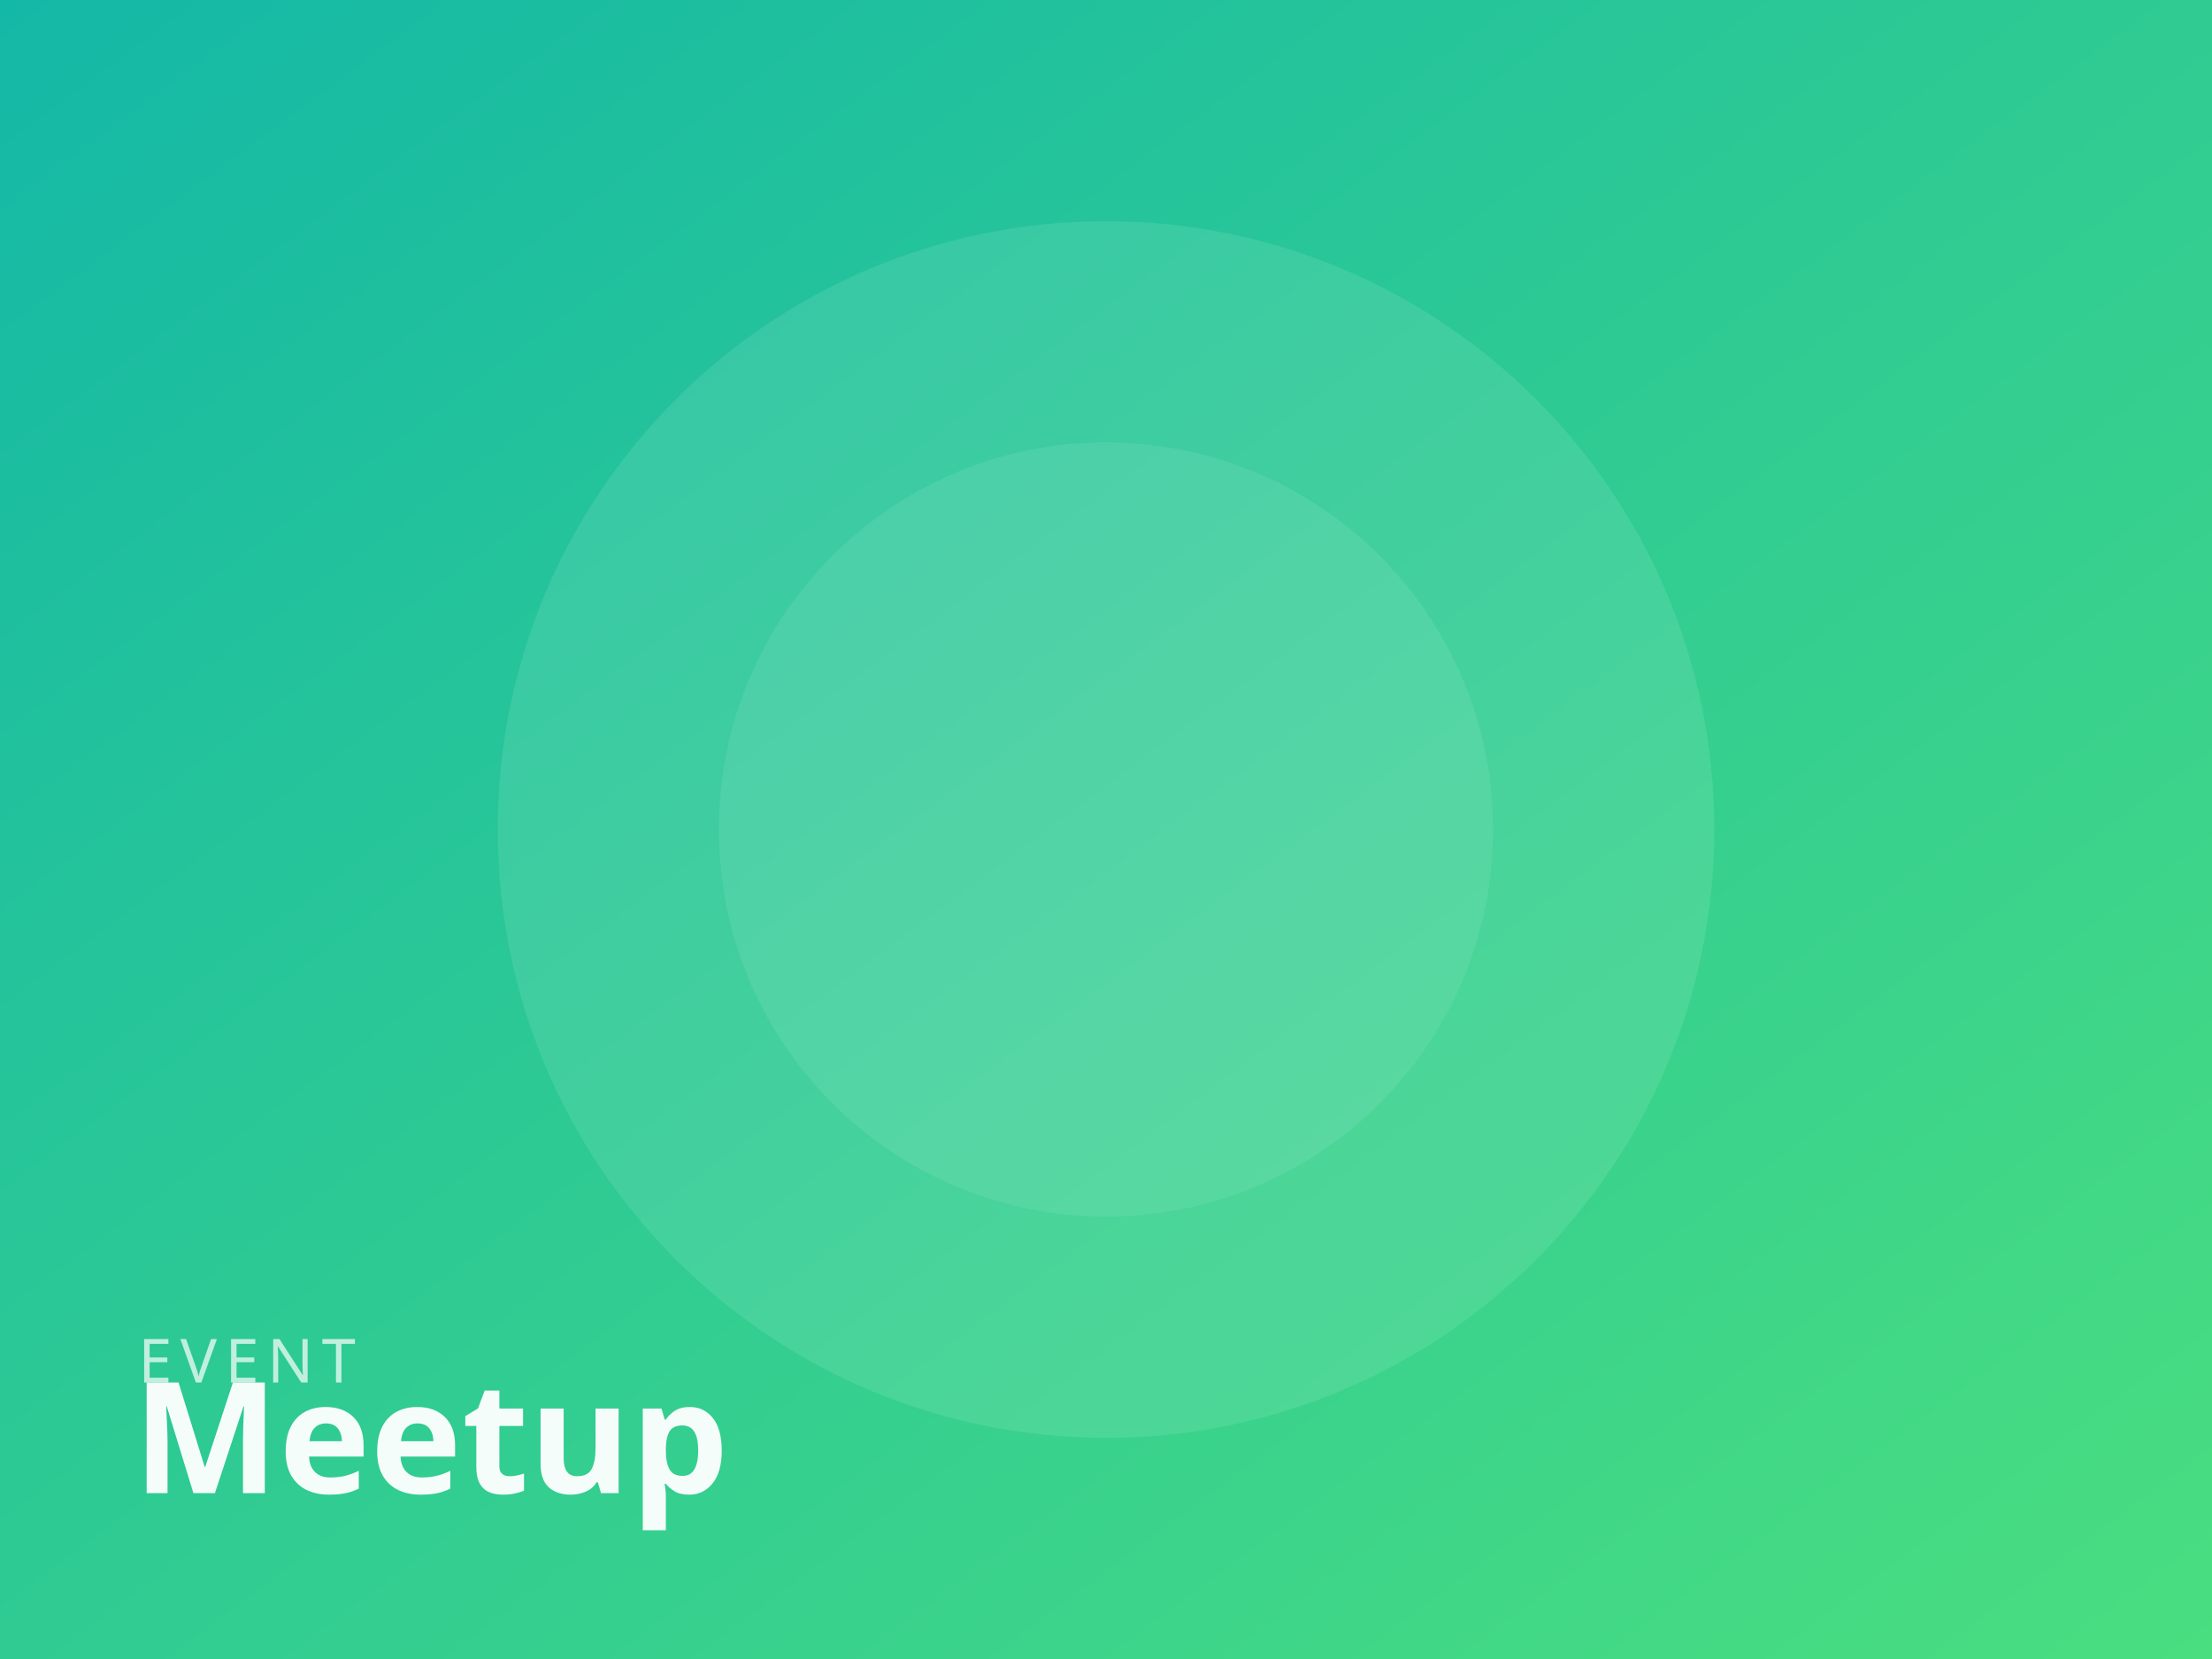
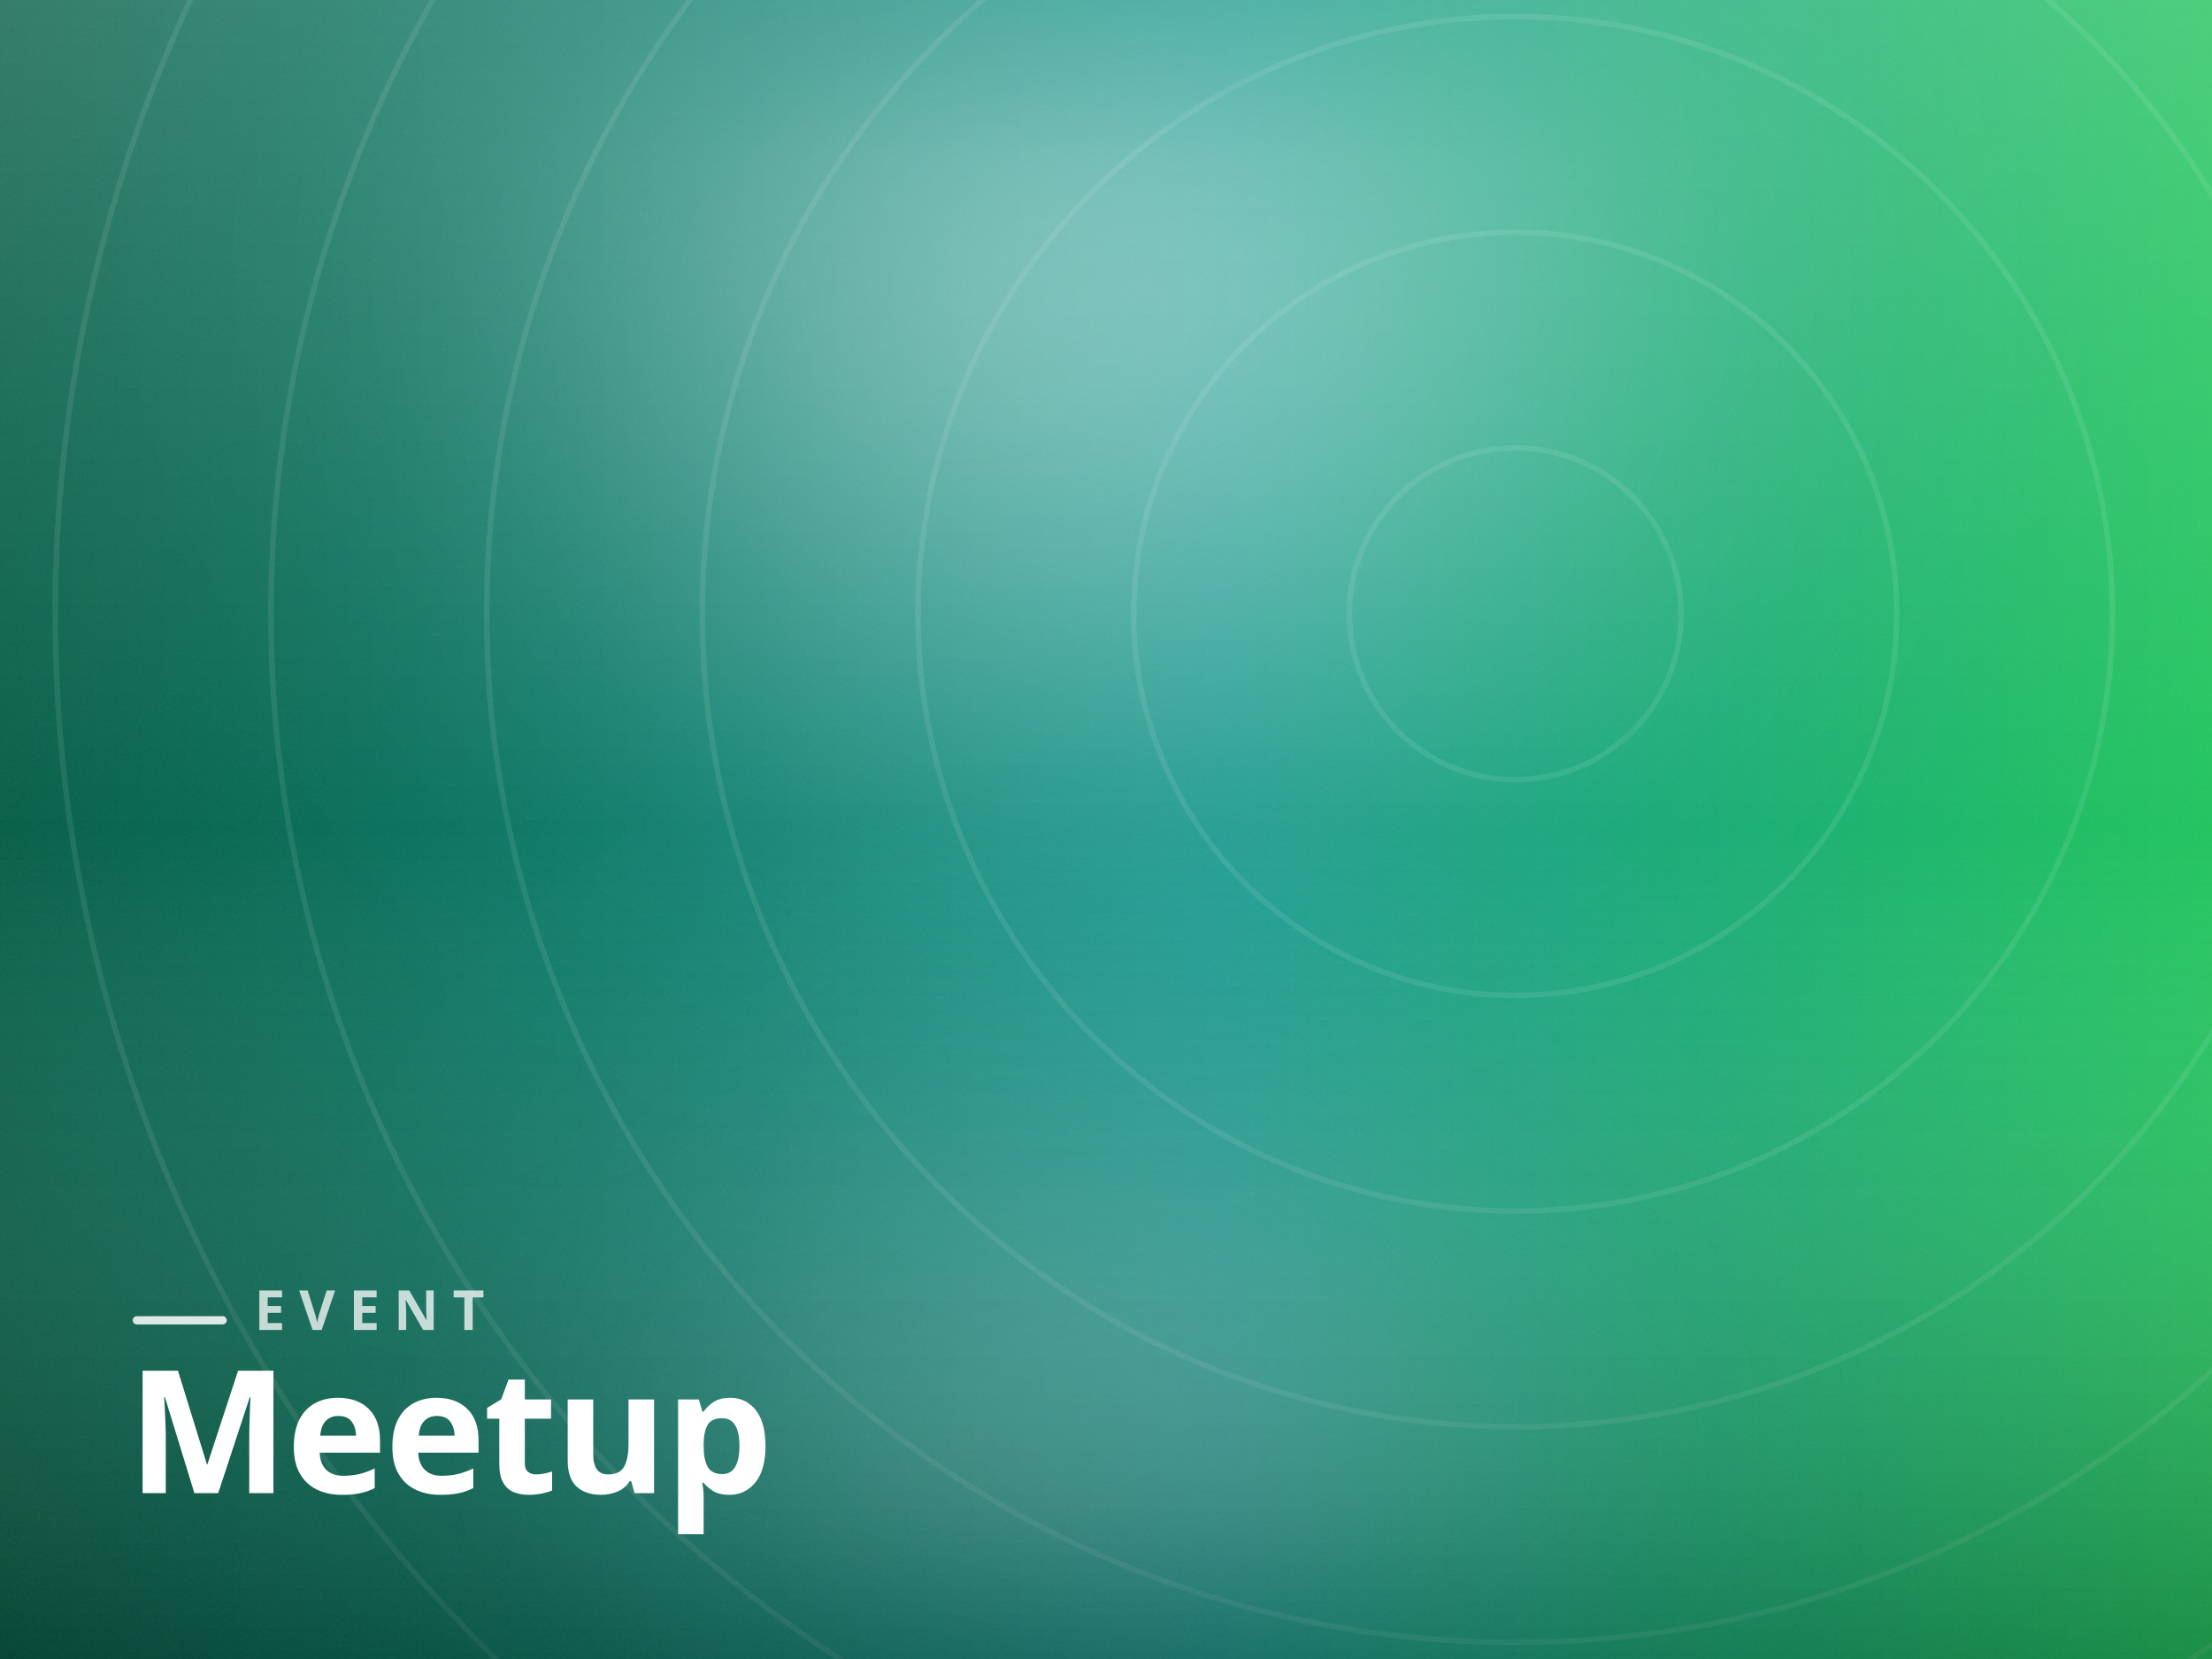
- <svg xmlns="http://www.w3.org/2000/svg" viewBox="0 0 800 600" width="800" height="600" role="img" aria-label="Meetup">
+ <svg xmlns="http://www.w3.org/2000/svg" viewBox="0 0 800 600" width="800" height="600" role="img" aria-label="Meetup event">
  <defs>
-     <linearGradient id="g-meetup-3" x1="0" y1="0" x2="1" y2="1">
-       <stop offset="0" stop-color="#14b8a6" />
-       <stop offset="1" stop-color="#4ade80" />
+     <linearGradient id="bg-meetup-3" x1="0" y1="0" x2="1" y2="0">
+       <stop offset="0" stop-color="#065f46" />
+       <stop offset="0.55" stop-color="#0d9488" />
+       <stop offset="1" stop-color="#22c55e" />
    </linearGradient>
+     <radialGradient id="glow-meetup-3" cx="0.5" cy="0.5" r="0.5">
+       <stop offset="0" stop-color="#ffffff" stop-opacity="0.55" />
+       <stop offset="1" stop-color="#ffffff" stop-opacity="0" />
+     </radialGradient>
+     <linearGradient id="sheen-meetup-3" x1="0" y1="0" x2="0" y2="1">
+       <stop offset="0" stop-color="#ffffff" stop-opacity="0.18" />
+       <stop offset="0.5" stop-color="#ffffff" stop-opacity="0" />
+       <stop offset="1" stop-color="#000000" stop-opacity="0.28" />
+     </linearGradient>
+     <filter id="soft-meetup-3" x="-50%" y="-50%" width="200%" height="200%">
+       <feGaussianBlur stdDeviation="60" />
+     </filter>
+     <filter id="grain-meetup-3">
+       <feTurbulence type="fractalNoise" baseFrequency="0.9" numOctaves="2" stitchTiles="stitch" result="n" />
+       <feColorMatrix in="n" type="saturate" values="0" />
+     </filter>
+     <clipPath id="clip-meetup-3">
+       <rect width="800" height="600" />
+     </clipPath>
  </defs>
-   <rect width="800" height="600" fill="url(#g-meetup-3)" />
-   <circle cx="400" cy="300" r="220" fill="#ffffff" opacity="0.10" />
-   <circle cx="400" cy="300" r="140" fill="#ffffff" opacity="0.08" />
-   <text x="48" y="540" font-family="'Segoe UI', system-ui, sans-serif" font-size="56" font-weight="700" fill="#ffffff" opacity="0.95">Meetup</text>
-   <text x="50" y="500" font-family="'Segoe UI', system-ui, sans-serif" font-size="22" font-weight="500" fill="#ffffff" opacity="0.7" letter-spacing="3">EVENT</text>
+   <g clip-path="url(#clip-meetup-3)">
+     <rect width="800" height="600" fill="url(#bg-meetup-3)" />
+     <circle cx="400" cy="90" r="260" fill="url(#glow-meetup-3)" filter="url(#soft-meetup-3)" />
+     <circle cx="400" cy="560" r="220" fill="url(#glow-meetup-3)" filter="url(#soft-meetup-3)" opacity="0.7" />
+     <g opacity="0.9">
+       <circle cx="548" cy="222" r="60" stroke="#ffffff" fill="none" stroke-width="2" opacity="0.10" />
+       <circle cx="548" cy="222" r="138" stroke="#ffffff" fill="none" stroke-width="2" opacity="0.10" />
+       <circle cx="548" cy="222" r="216" stroke="#ffffff" fill="none" stroke-width="2" opacity="0.10" />
+       <circle cx="548" cy="222" r="294" stroke="#ffffff" fill="none" stroke-width="2" opacity="0.10" />
+       <circle cx="548" cy="222" r="372" stroke="#ffffff" fill="none" stroke-width="2" opacity="0.10" />
+       <circle cx="548" cy="222" r="450" stroke="#ffffff" fill="none" stroke-width="2" opacity="0.10" />
+       <circle cx="548" cy="222" r="528" stroke="#ffffff" fill="none" stroke-width="2" opacity="0.10" />
+     </g>
+     <rect width="800" height="600" fill="url(#sheen-meetup-3)" />
+     <rect width="800" height="600" filter="url(#grain-meetup-3)" opacity="0.05" />
+     <g font-family="'Instrument Sans','Segoe UI',system-ui,sans-serif">
+       <rect x="48" y="476" width="34" height="3" rx="1.5" fill="#ffffff" opacity="0.85" />
+       <text x="92" y="481" font-size="20" font-weight="600" fill="#ffffff" opacity="0.75" letter-spacing="5">EVENT</text>
+       <text x="46" y="540" font-size="62" font-weight="700" fill="#ffffff" letter-spacing="-1">Meetup</text>
+     </g>
+   </g>
</svg>
